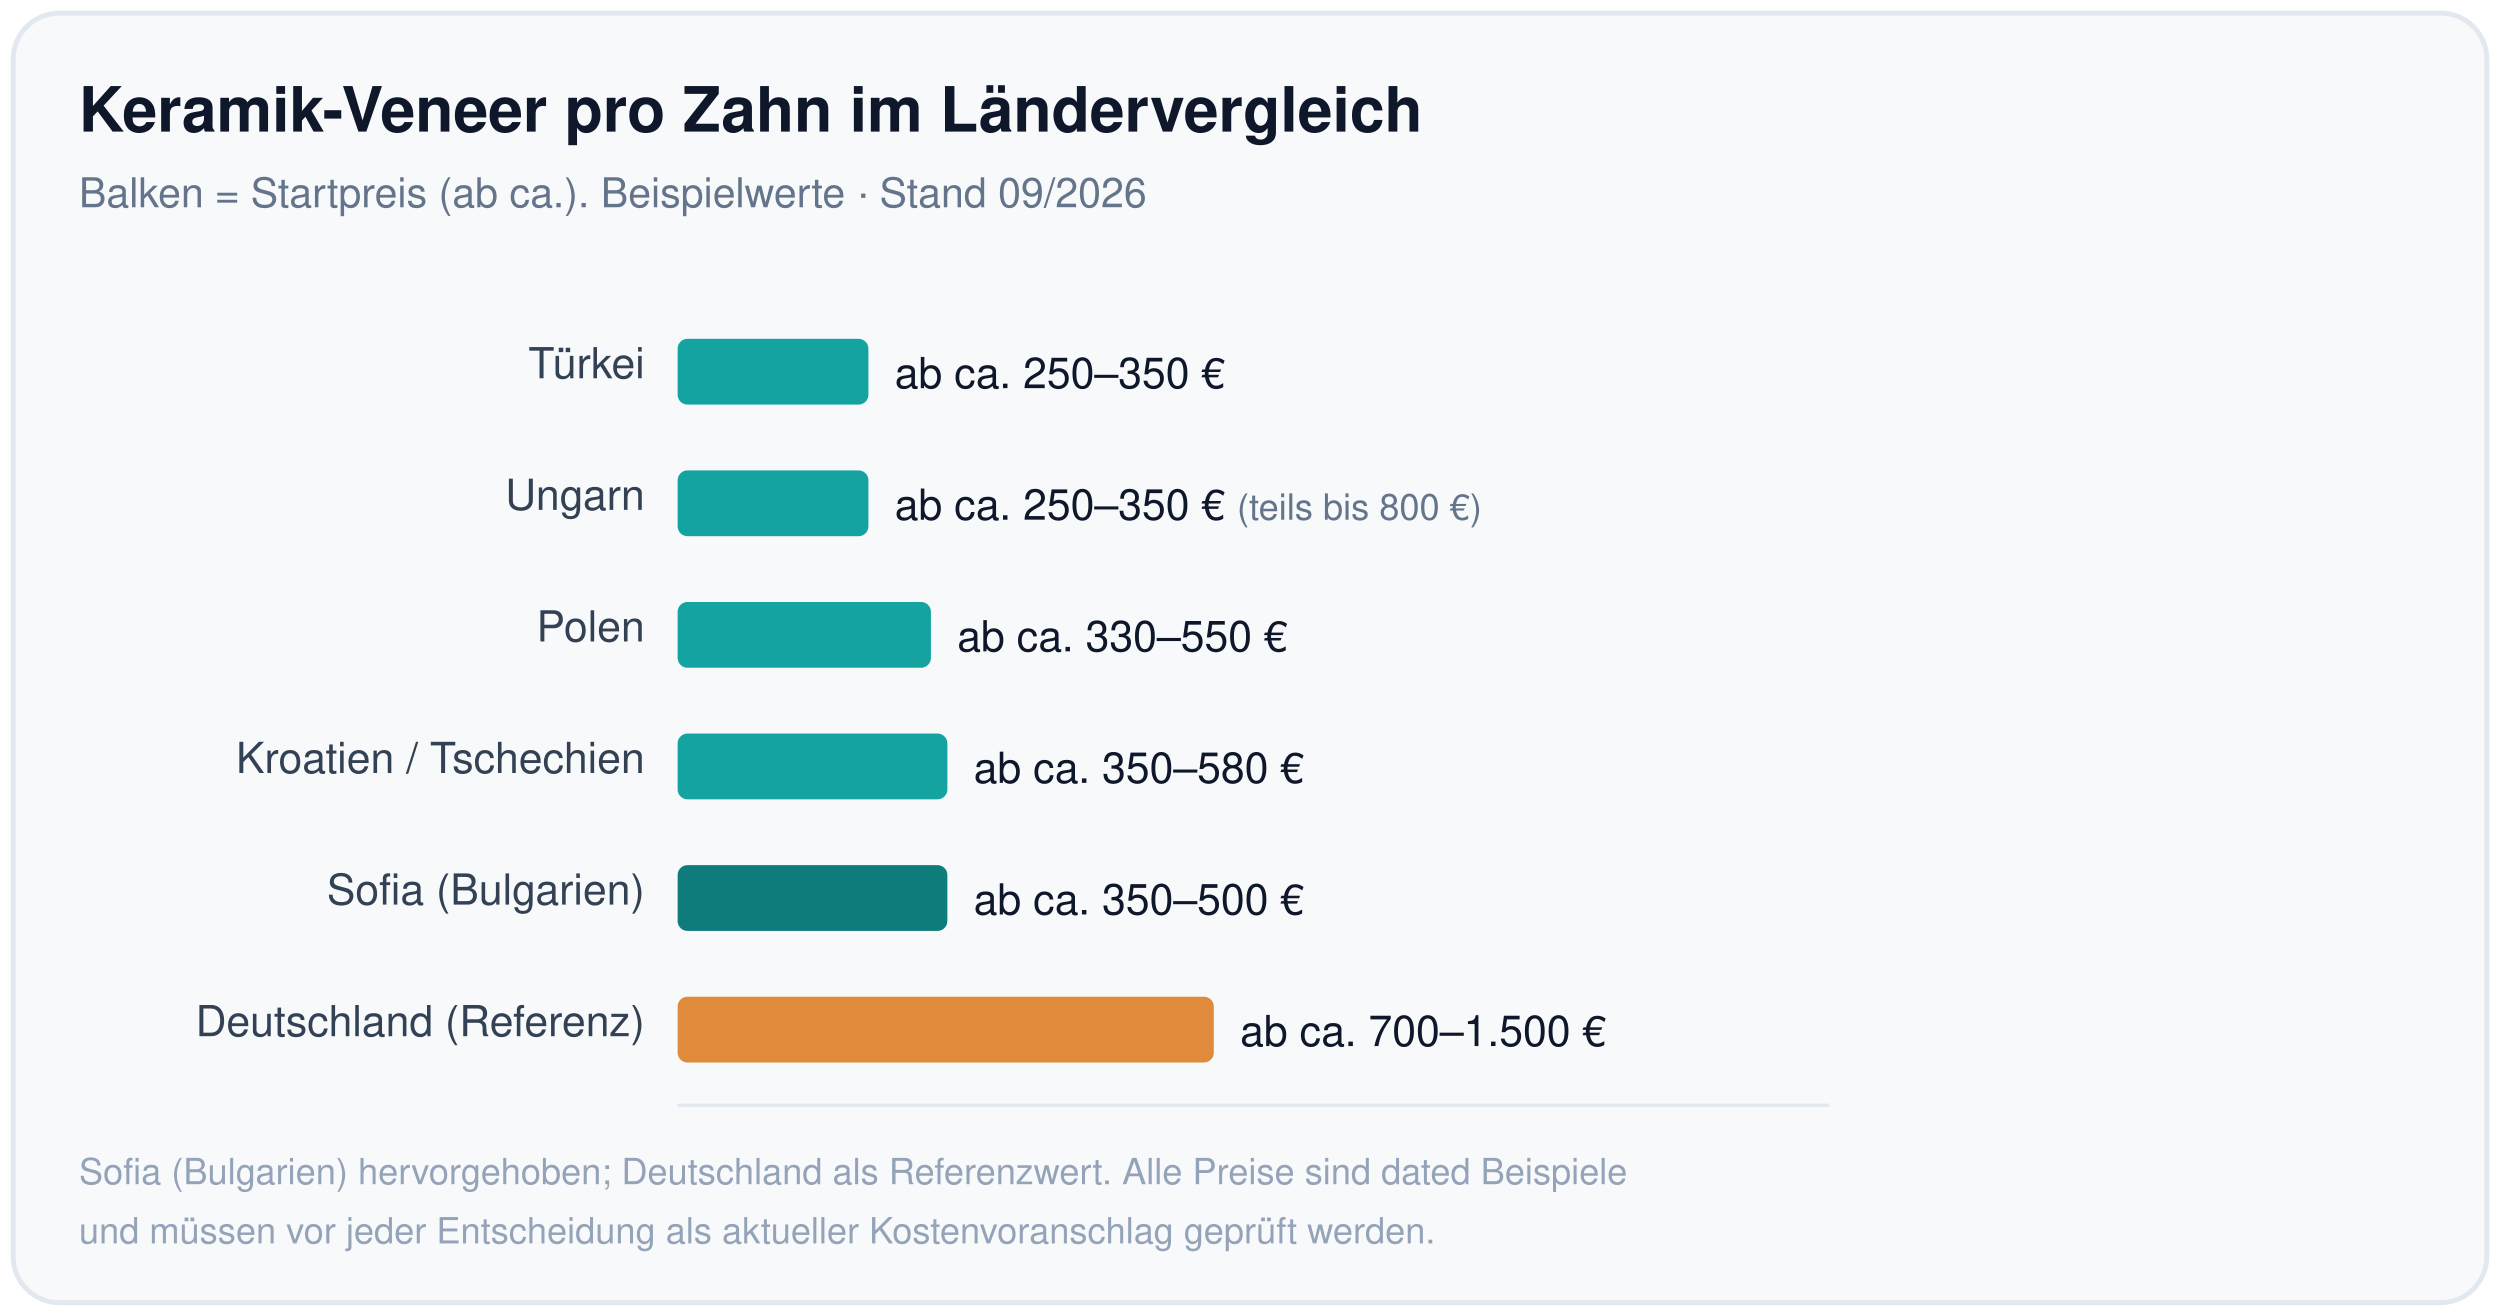
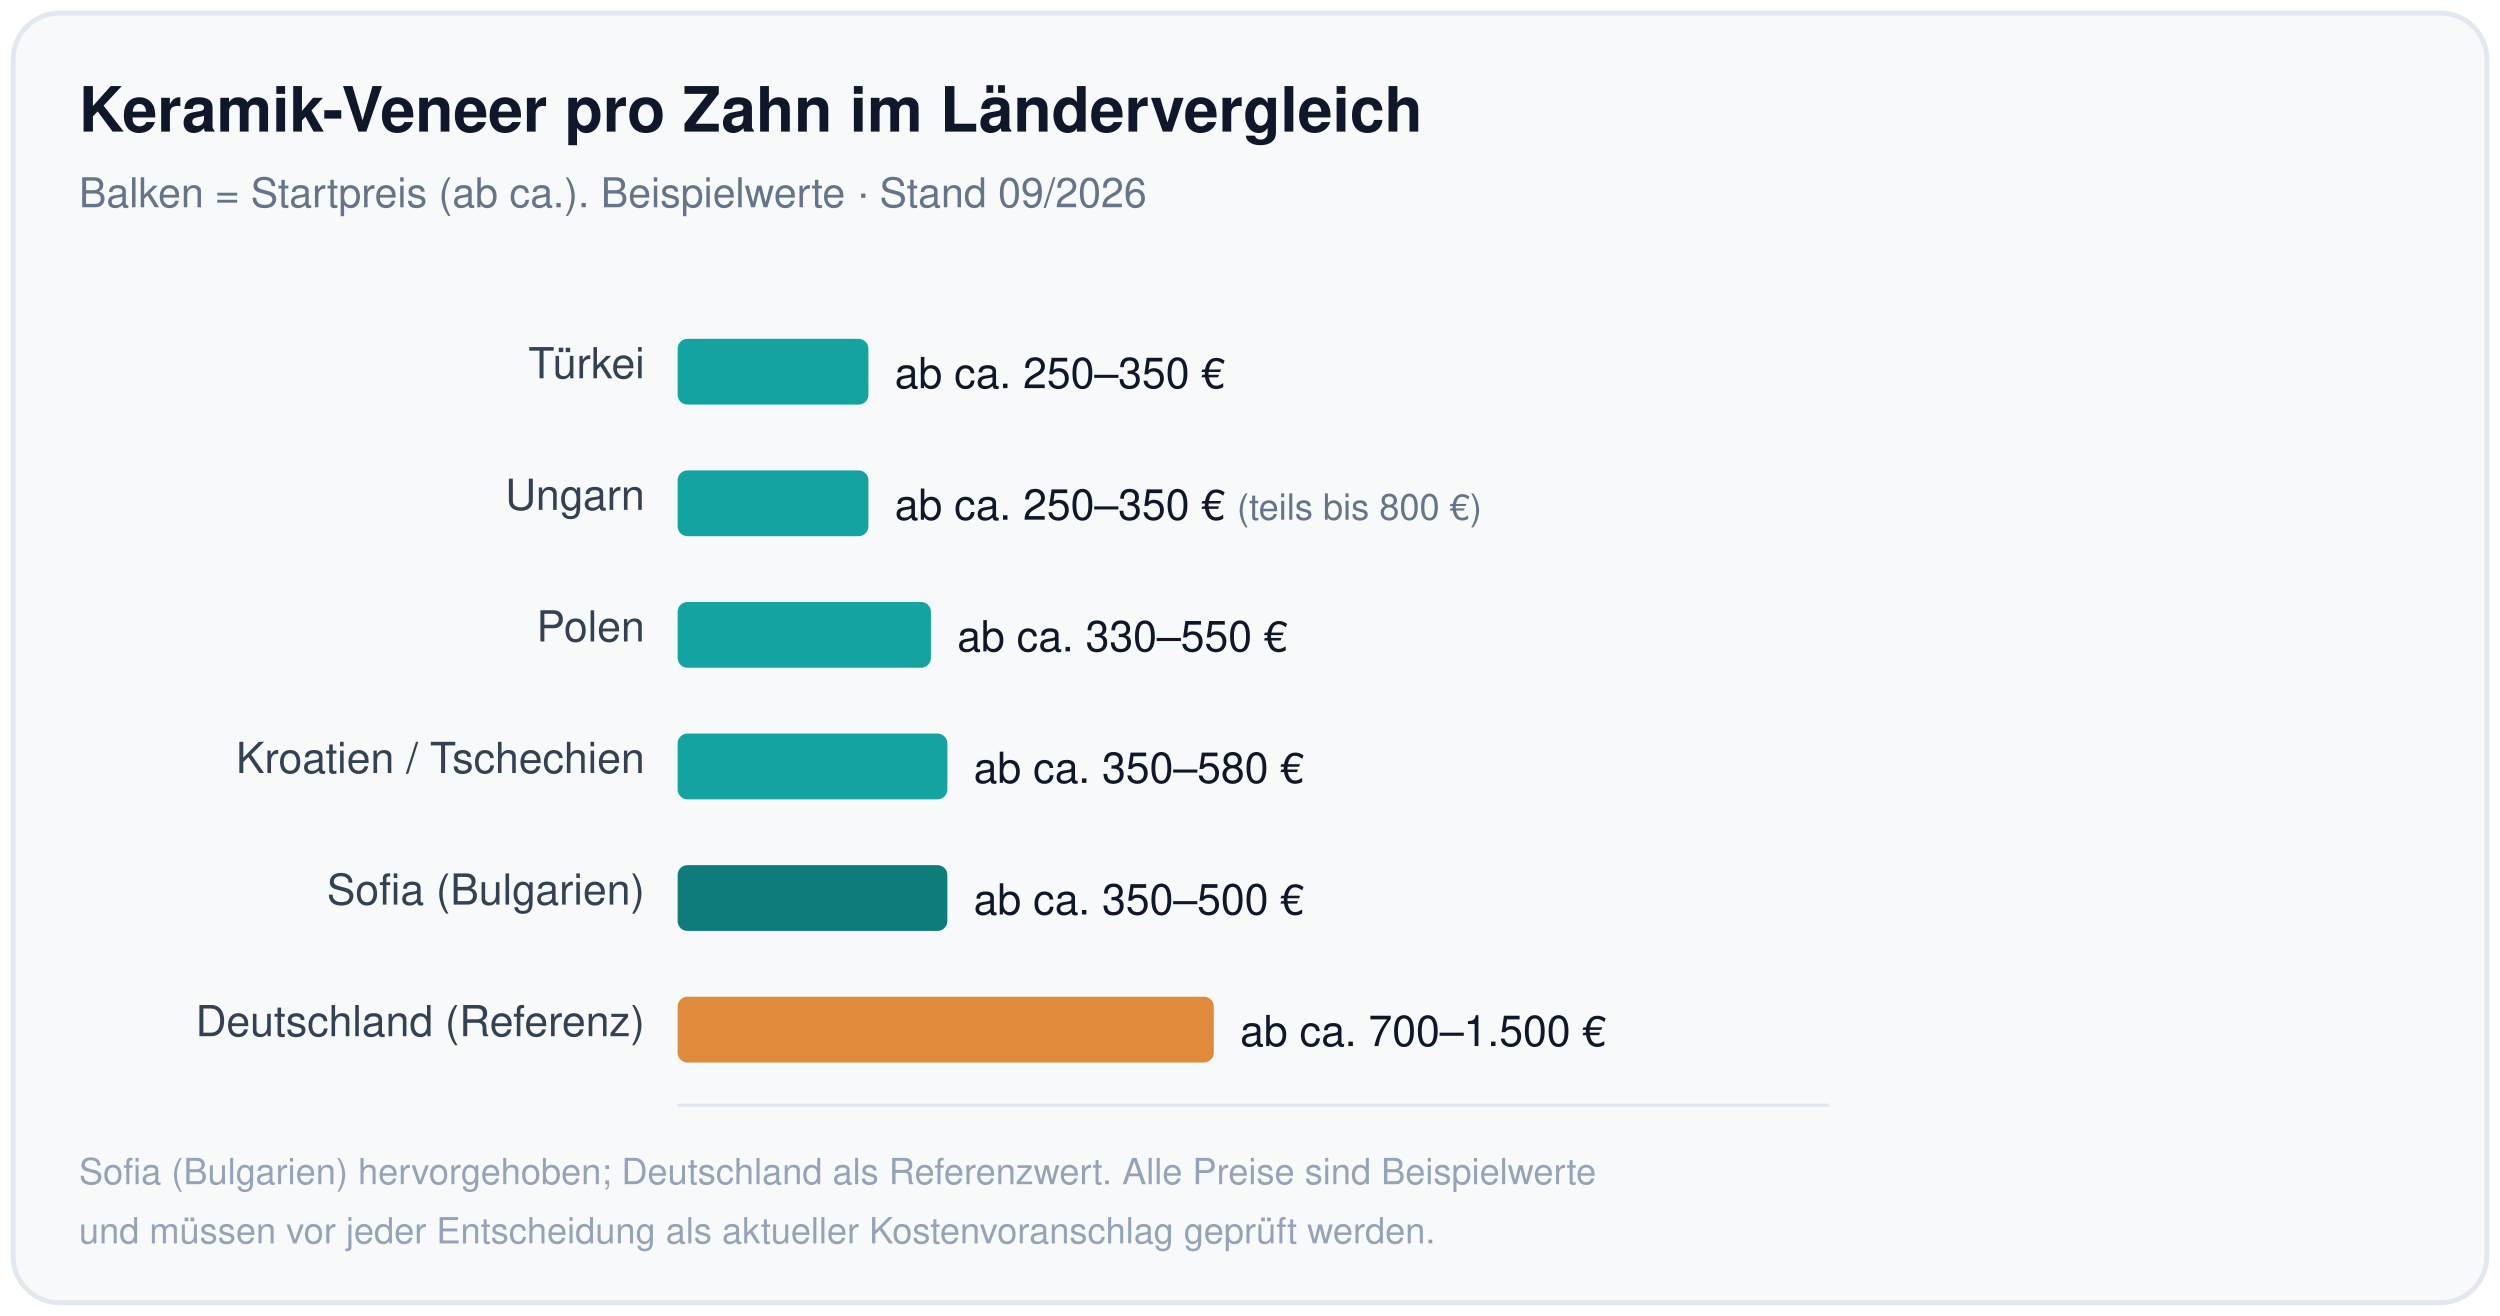
<svg xmlns="http://www.w3.org/2000/svg" viewBox="0 0 760 400" width="760" height="400" font-family="Segoe UI, Helvetica, Arial, sans-serif" role="img" aria-label="Keramik-Veneer pro Zahn: Startpreise in Deutschland und im Ausland, Beispielwerte Stand 09/2026">
  <rect x="4" y="4" width="752" height="392" rx="14" fill="#f7f9fb" stroke="#e2e8f0" stroke-width="1.5" />
  <text x="24" y="40" font-size="19" font-weight="700" fill="#0f172a">Keramik-Veneer pro Zahn im Ländervergleich</text>
  <text x="24" y="63" font-size="12.5" fill="#64748b">Balken = Startpreis (ab ca.). Beispielwerte · Stand 09/2026</text>
  <g font-size="13">
    <text x="196" y="115" text-anchor="end" fill="#334155">Türkei</text>
    <rect x="206" y="103" width="58" height="20" rx="3" fill="#14a3a0" />
    <text x="272" y="118" fill="#0f172a">ab ca. 250–350 €</text>
    <text x="196" y="155" text-anchor="end" fill="#334155">Ungarn</text>
    <rect x="206" y="143" width="58" height="20" rx="3" fill="#14a3a0" />
    <text x="272" y="158" fill="#0f172a">ab ca. 250–350 € <tspan fill="#64748b" font-size="11">(teils bis 800 €)</tspan>
    </text>
    <text x="196" y="195" text-anchor="end" fill="#334155">Polen</text>
    <rect x="206" y="183" width="77" height="20" rx="3" fill="#14a3a0" />
    <text x="291" y="198" fill="#0f172a">ab ca. 330–550 €</text>
    <text x="196" y="235" text-anchor="end" fill="#334155">Kroatien / Tschechien</text>
    <rect x="206" y="223" width="82" height="20" rx="3" fill="#14a3a0" />
    <text x="296" y="238" fill="#0f172a">ab ca. 350–580 €</text>
    <text x="196" y="275" text-anchor="end" fill="#334155">Sofia (Bulgarien)</text>
    <rect x="206" y="263" width="82" height="20" rx="3" fill="#0d7c7a" />
    <text x="296" y="278" fill="#0f172a">ab ca. 350–500 €</text>
    <text x="196" y="315" text-anchor="end" fill="#334155">Deutschland (Referenz)</text>
    <rect x="206" y="303" width="163" height="20" rx="3" fill="#e08a3c" />
    <text x="377" y="318" fill="#0f172a">ab ca. 700–1.500 €</text>
  </g>
  <line x1="206" y1="336" x2="556" y2="336" stroke="#e2e8f0" stroke-width="1" />
-   <text x="24" y="360" font-size="11" fill="#94a3b8">Sofia (Bulgarien) hervorgehoben; Deutschland als Referenzwert. Alle Preise sind dated Beispiele</text>
+   <text x="24" y="360" font-size="11" fill="#94a3b8">Sofia (Bulgarien) hervorgehoben; Deutschland als Referenzwert. Alle Preise sind Beispielwerte</text>
  <text x="24" y="378" font-size="11" fill="#94a3b8">und müssen vor jeder Entscheidung als aktueller Kostenvoranschlag geprüft werden.</text>
</svg>
